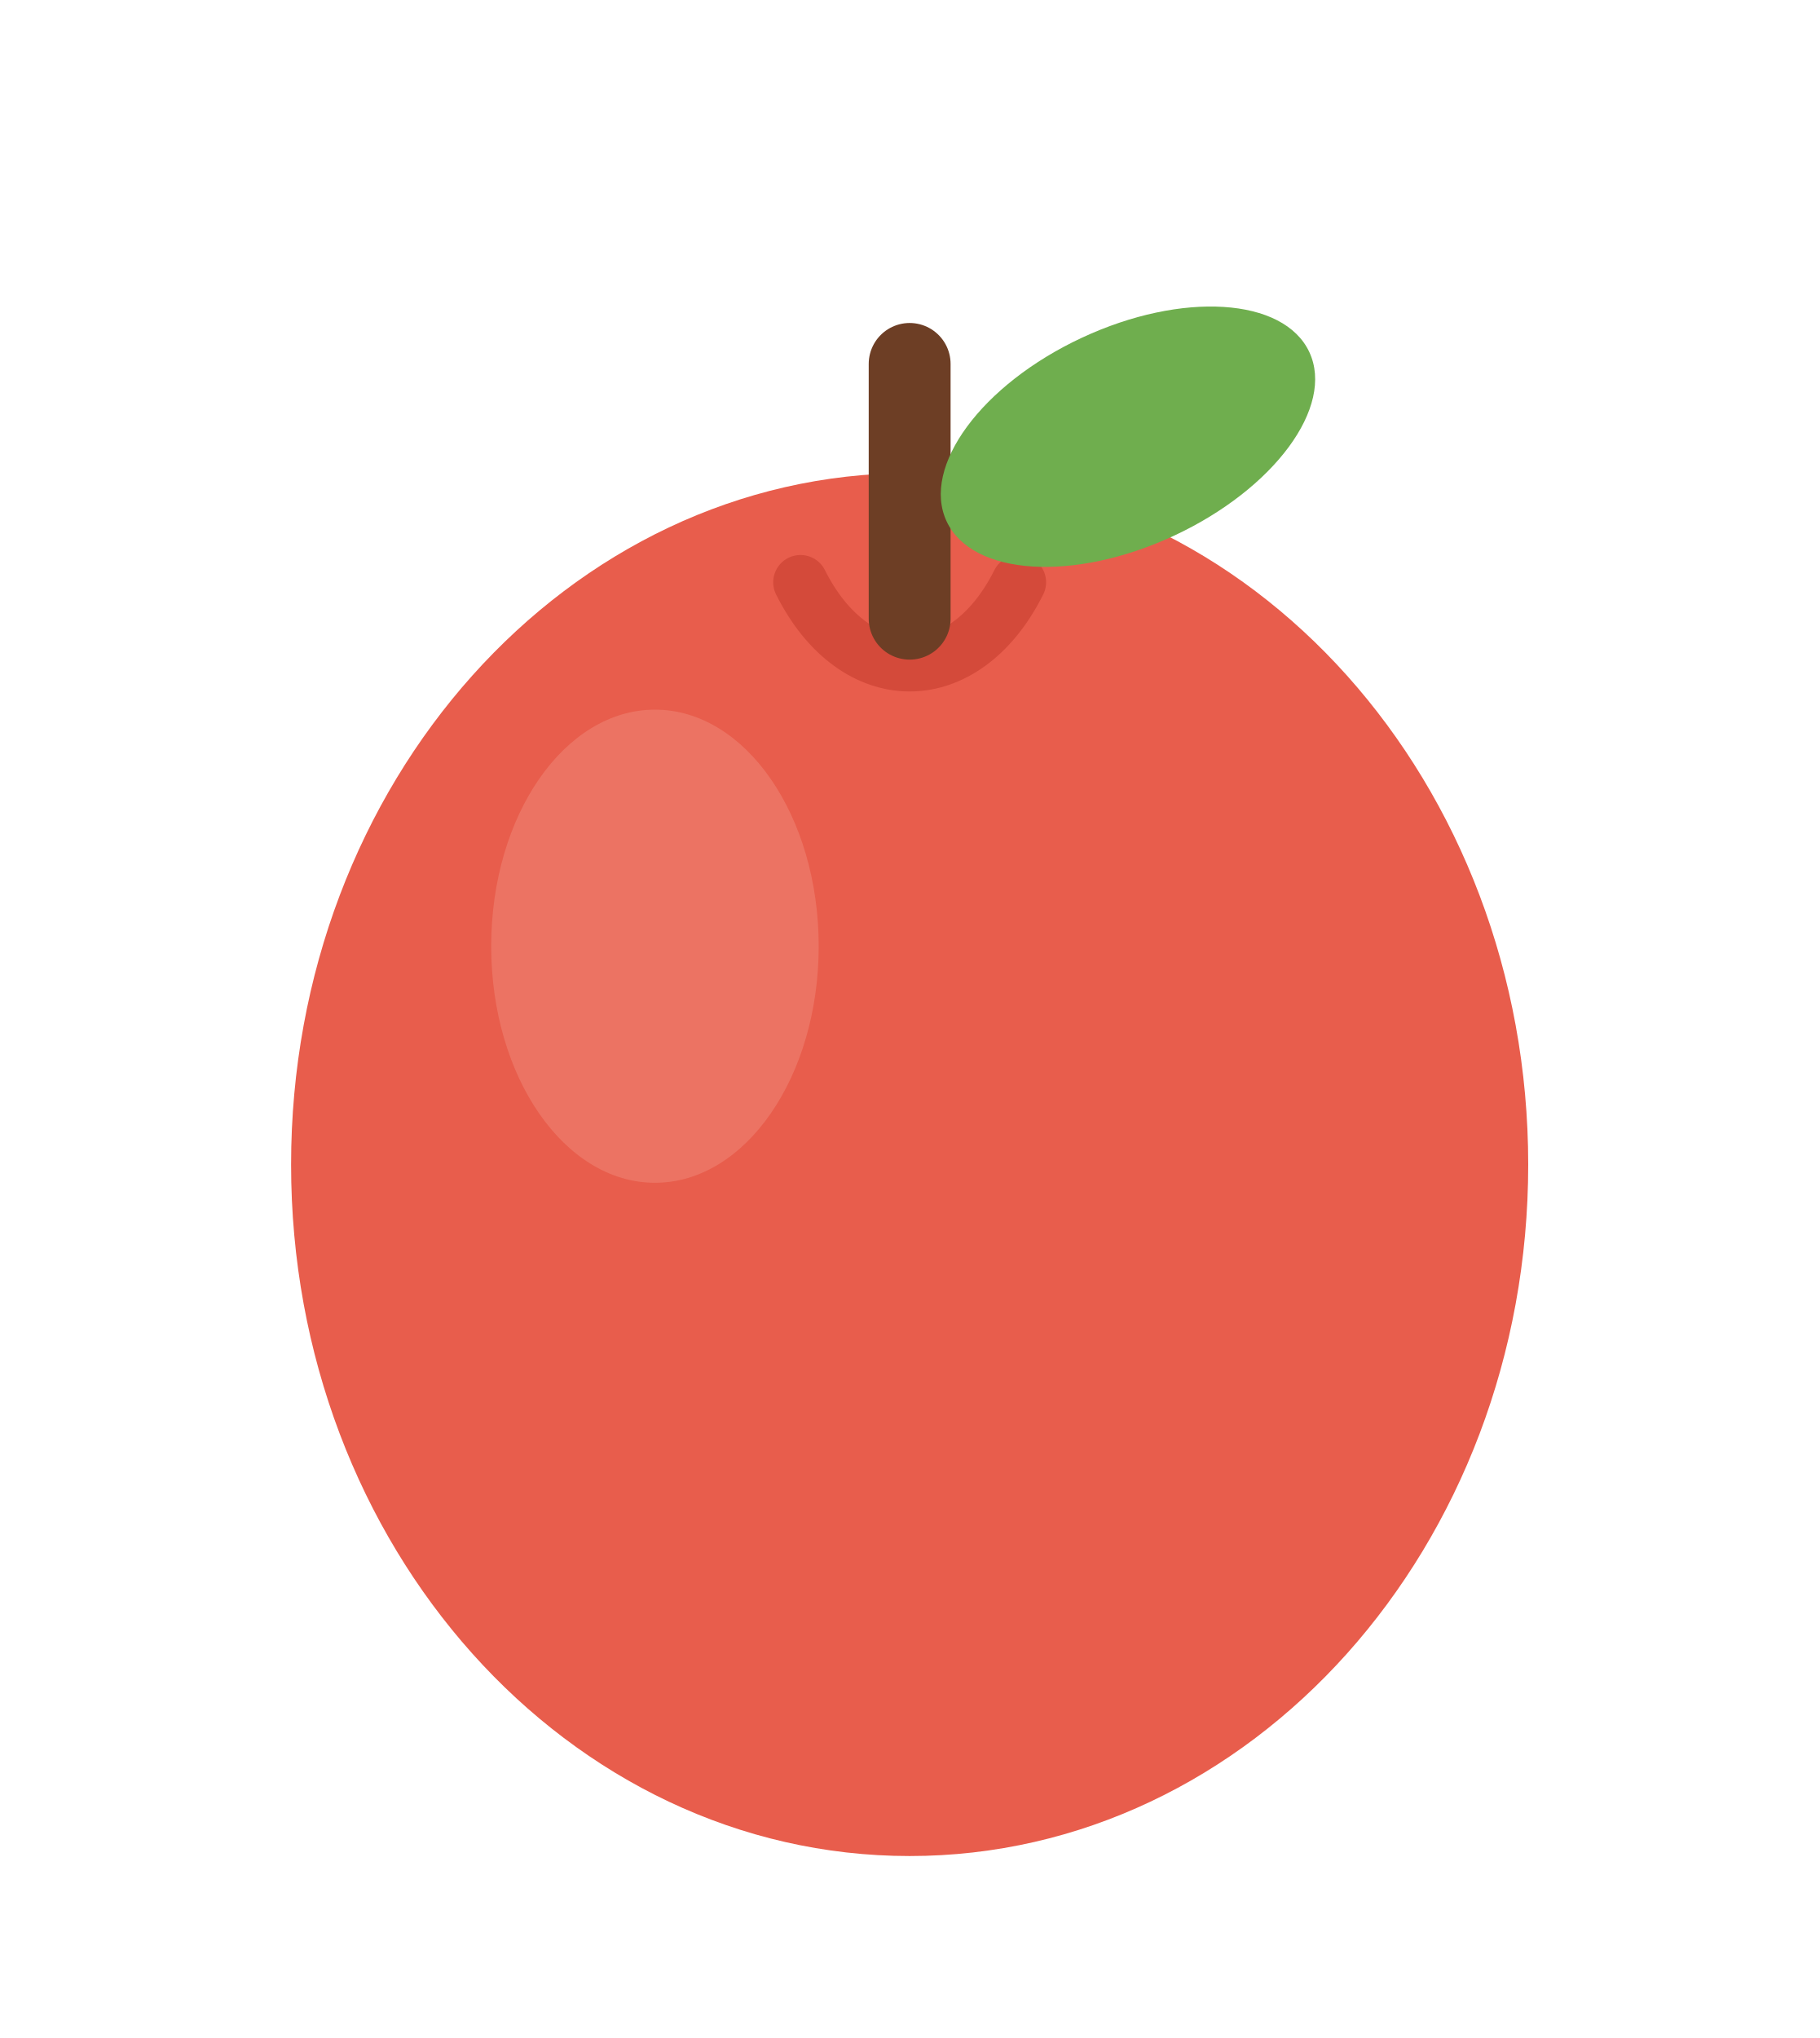
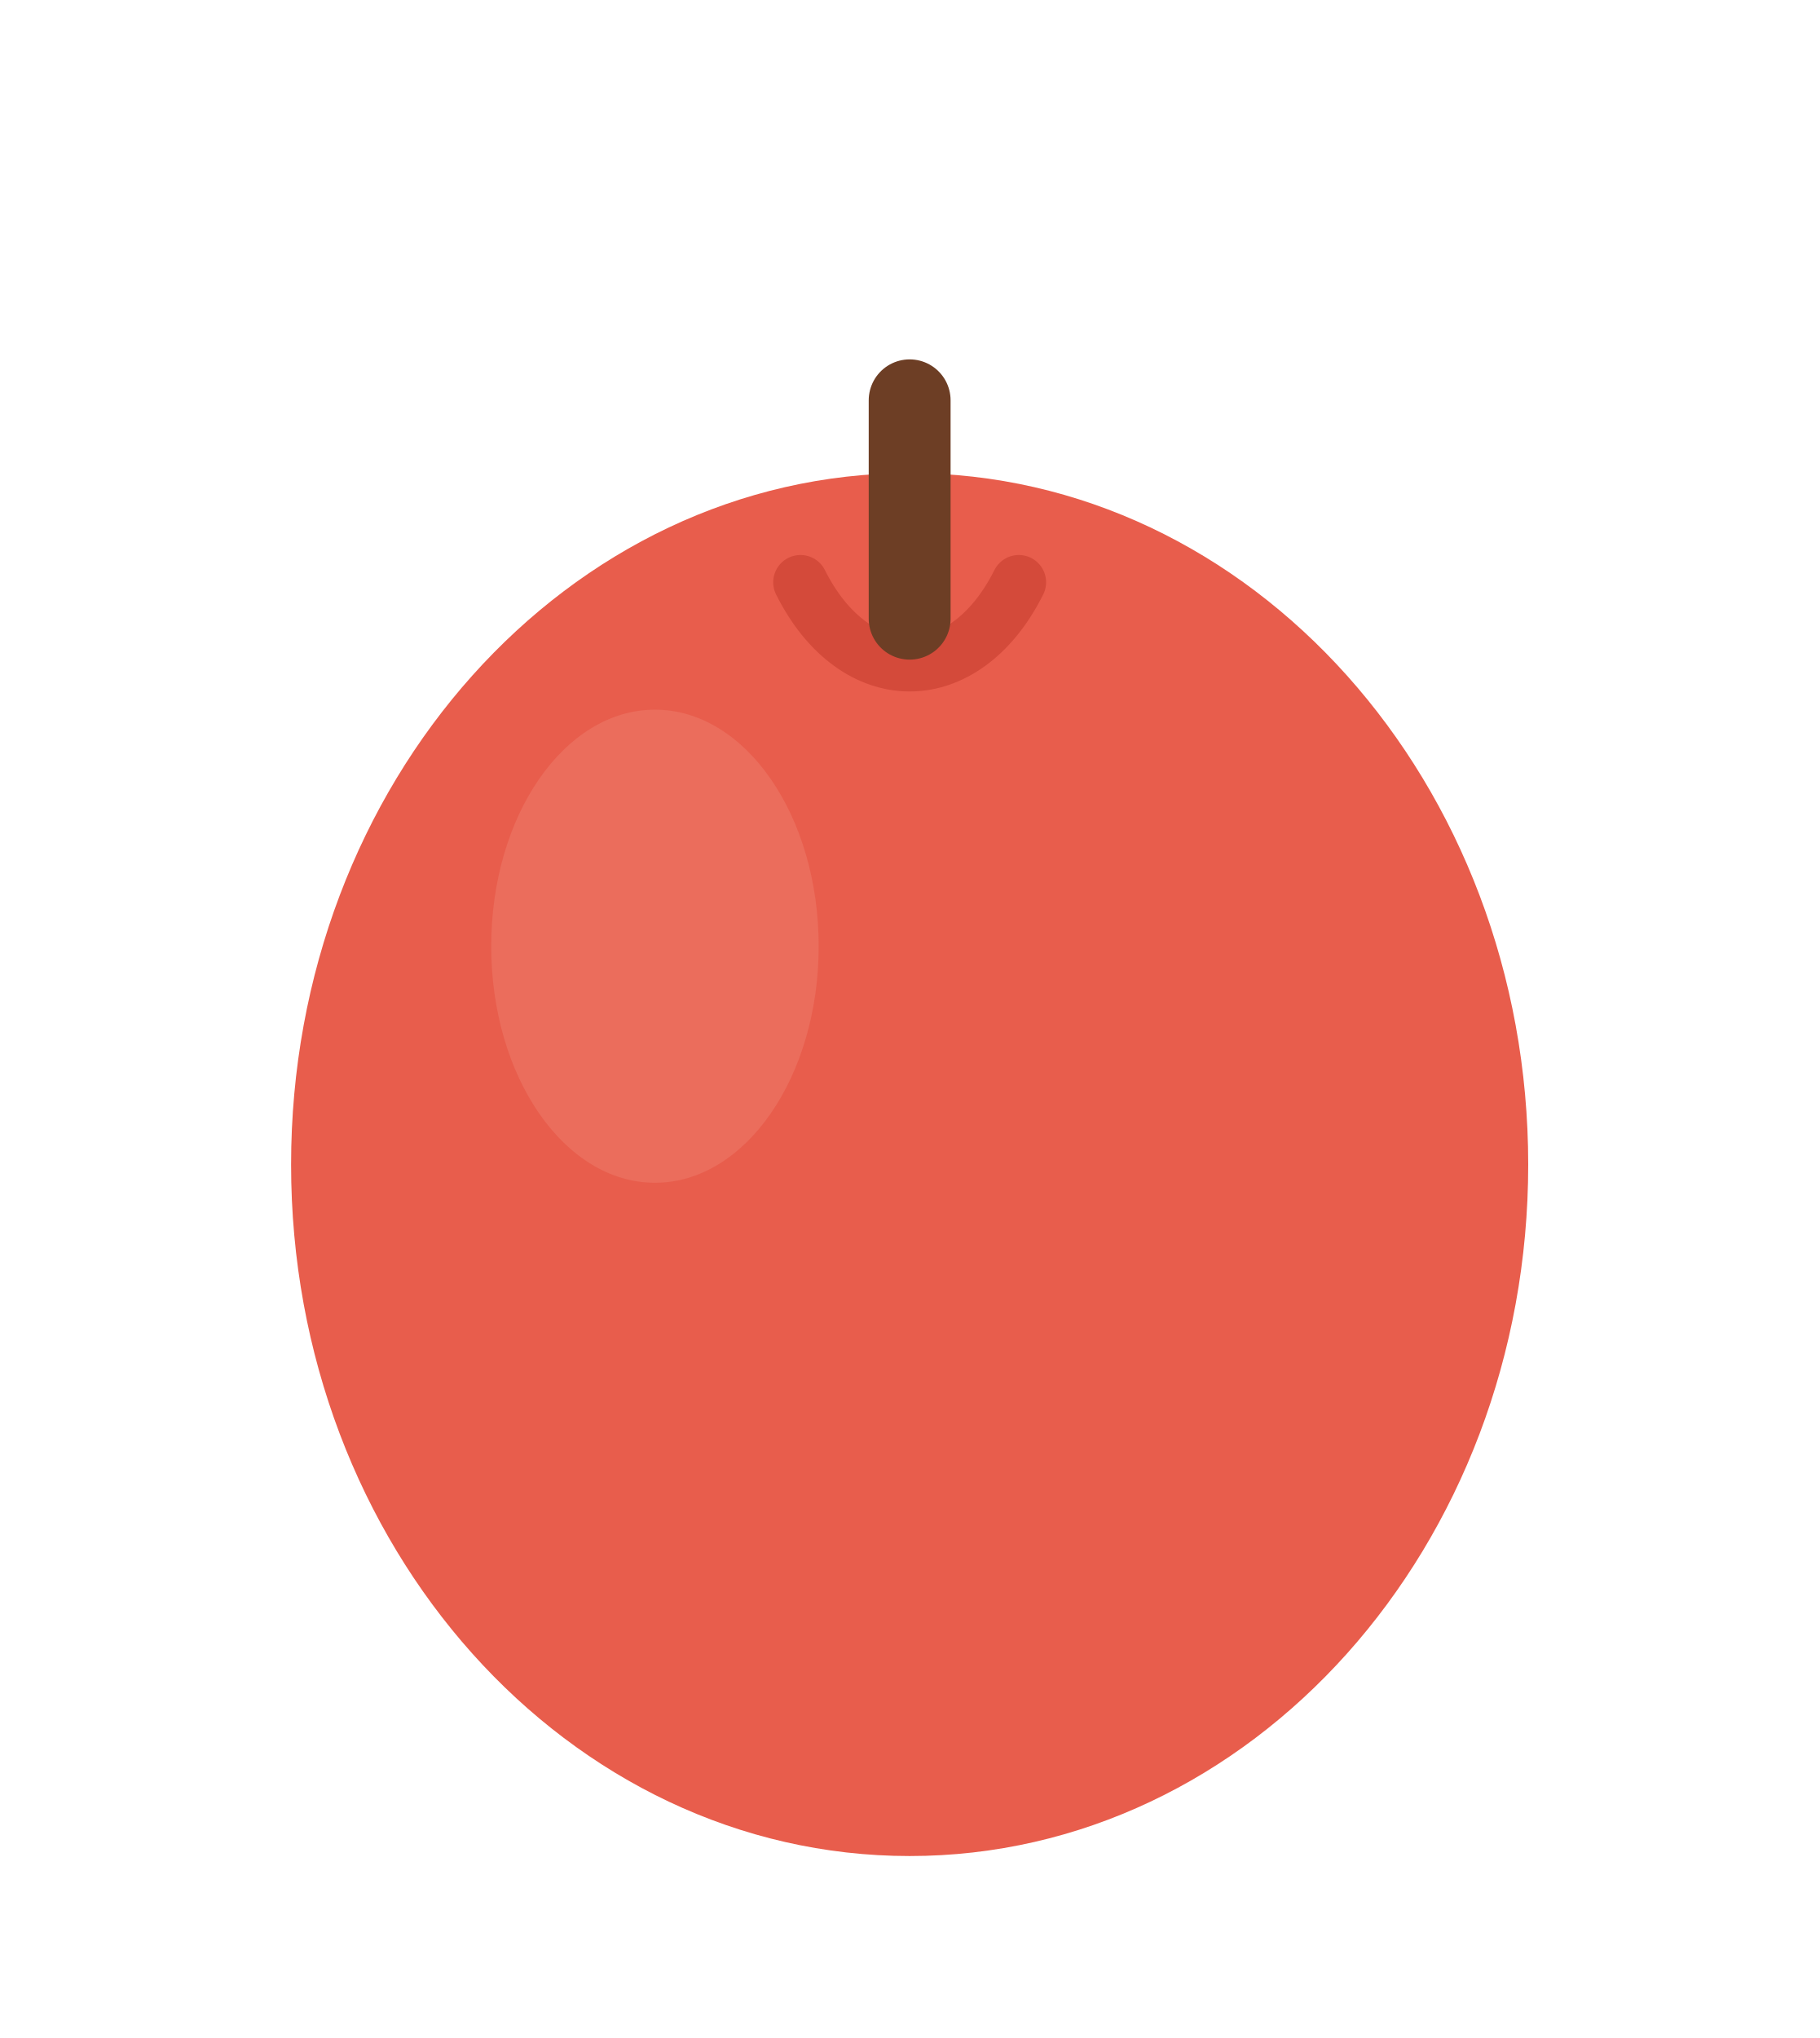
<svg xmlns="http://www.w3.org/2000/svg" viewBox="0 0 100 112">
  <ellipse cx="50" cy="64" rx="34" ry="38" fill="#e85d4c" />
-   <ellipse cx="36" cy="52" rx="9" ry="13" fill="#f08a7a" opacity="0.5" />
+   <ellipse cx="36" cy="52" rx="9" ry="13" fill="#f08a7a" opacity="0.35" />
  <path d="M44 32c3 6 9 6 12 0" fill="none" stroke="#d44a3a" stroke-width="3" stroke-linecap="round" />
-   <path d="M50 34v-14" fill="none" stroke="#6d3e25" stroke-width="4.5" stroke-linecap="round" />
-   <ellipse cx="62" cy="24" rx="11" ry="6" transform="rotate(-25 62 24)" fill="#6fae4e" />
+   <path d="M50 34v-12" fill="none" stroke="#6d3e25" stroke-width="4.5" stroke-linecap="round" />
</svg>
